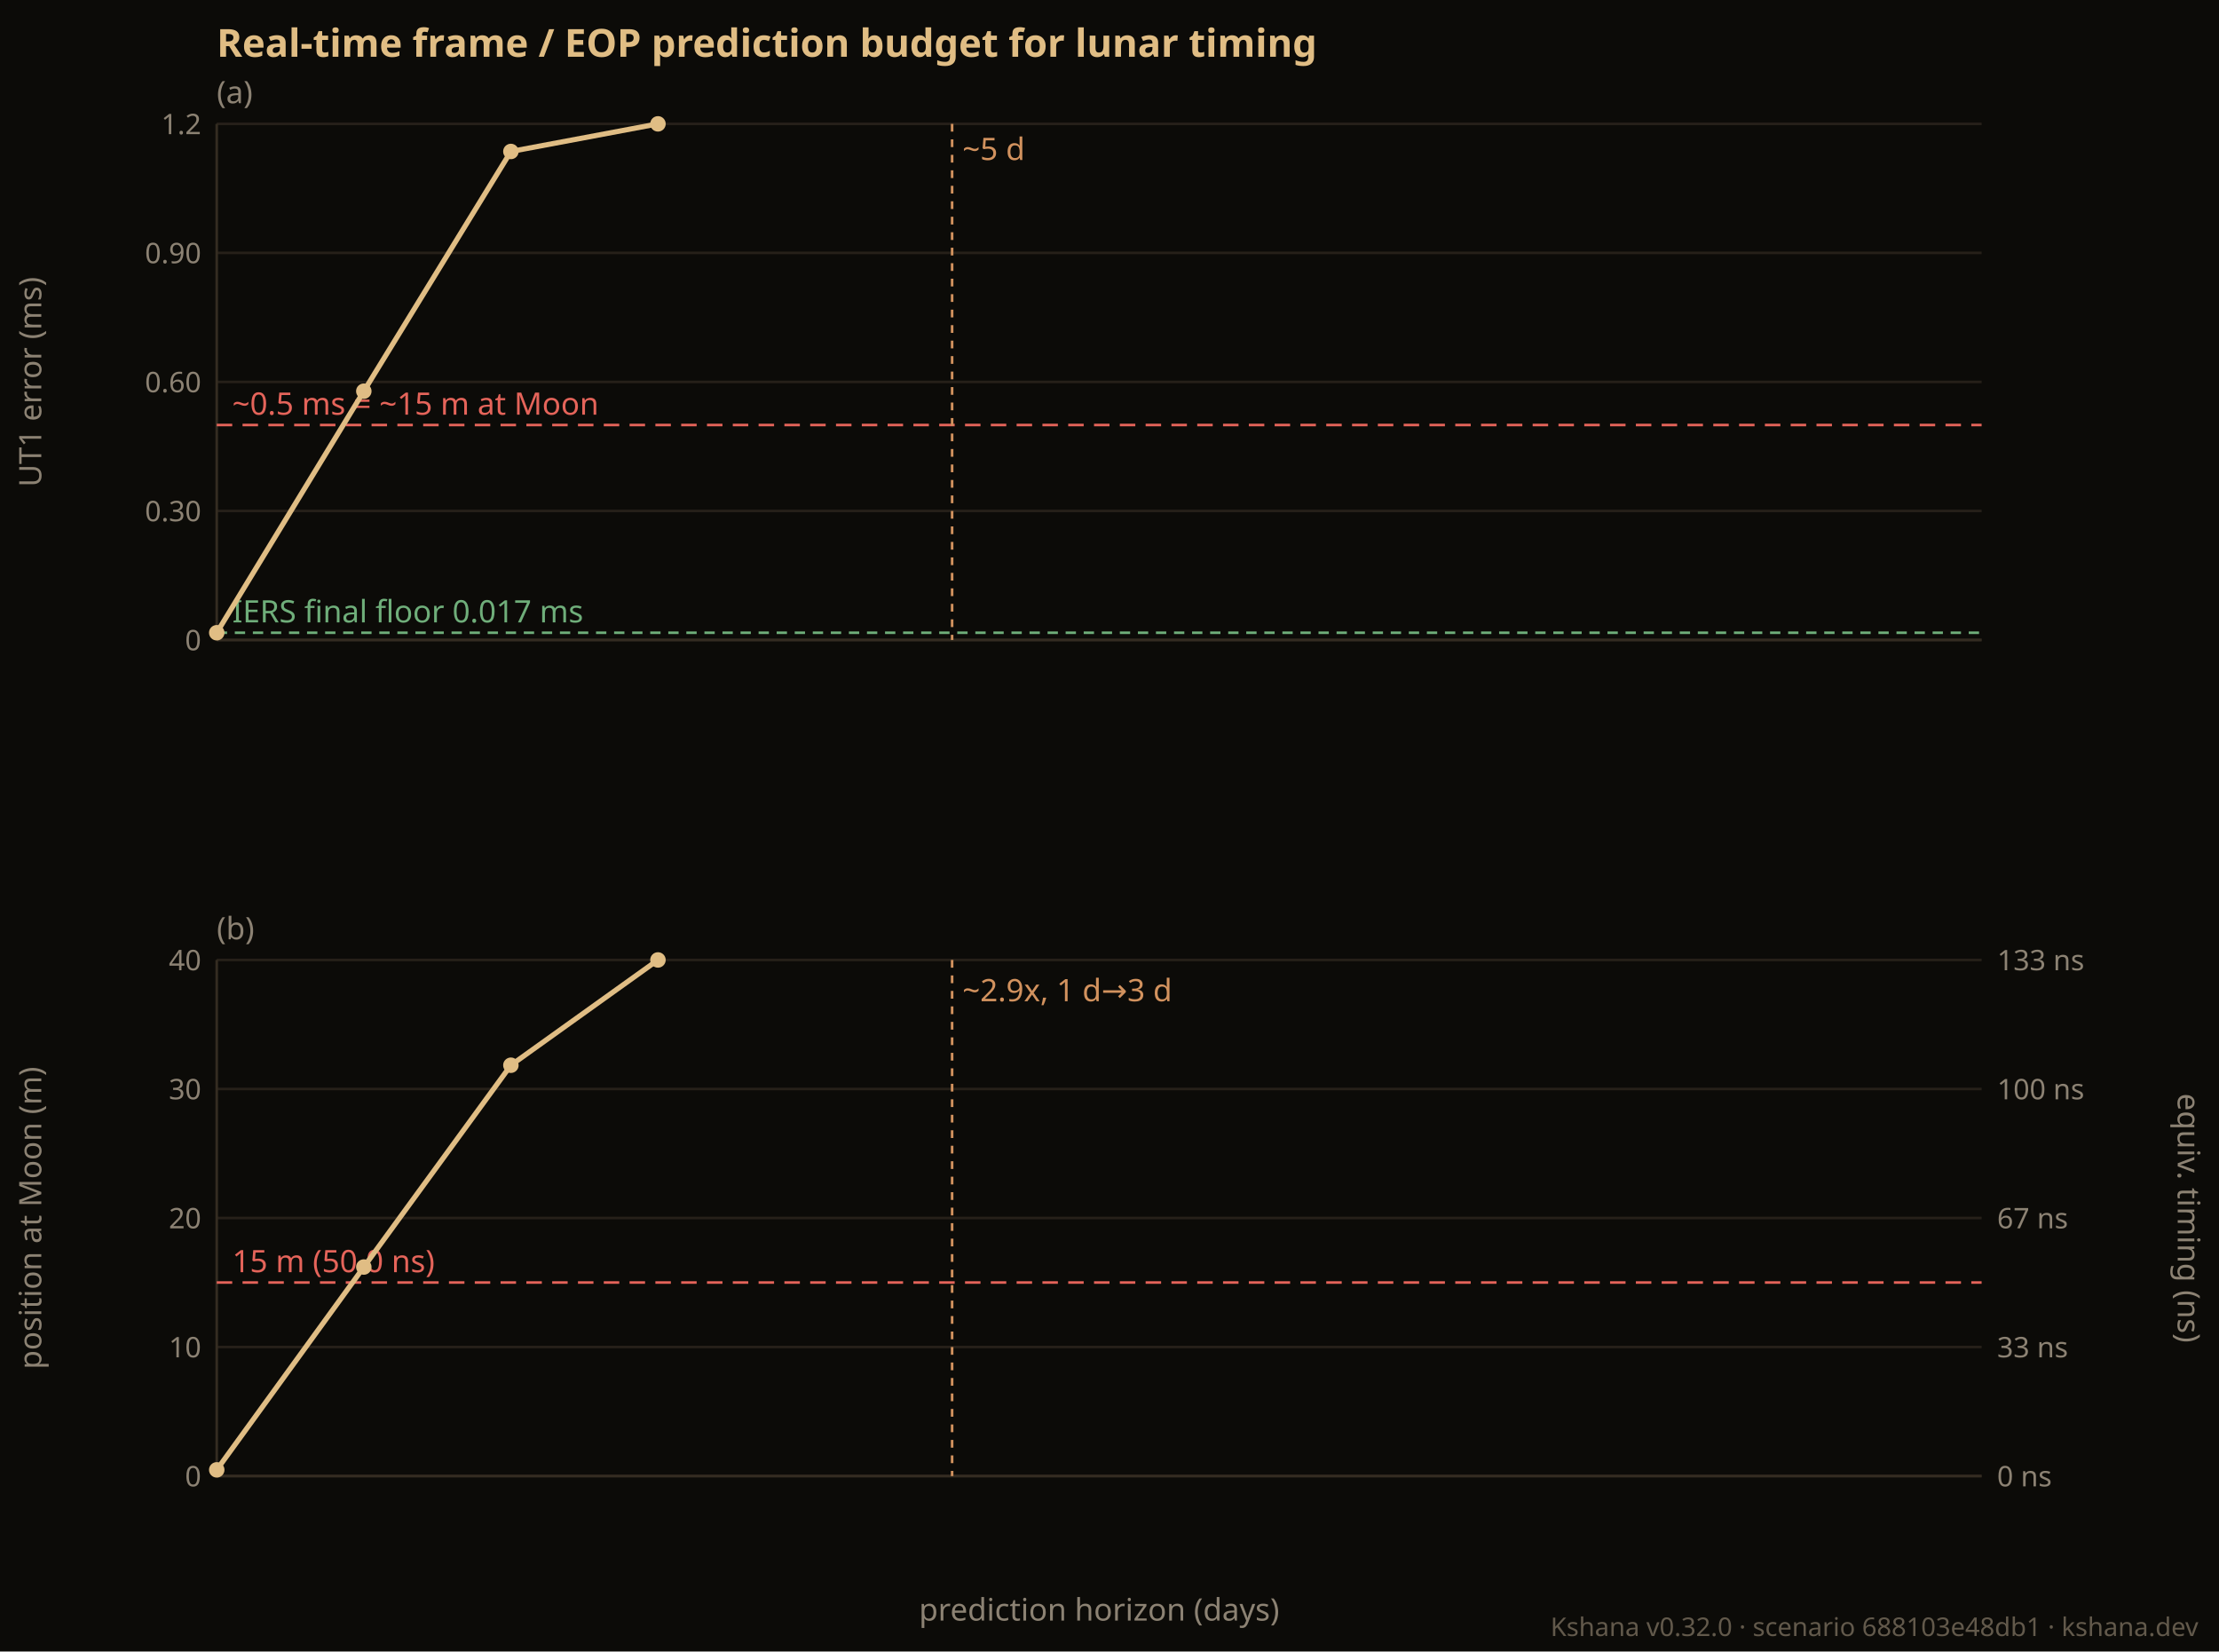
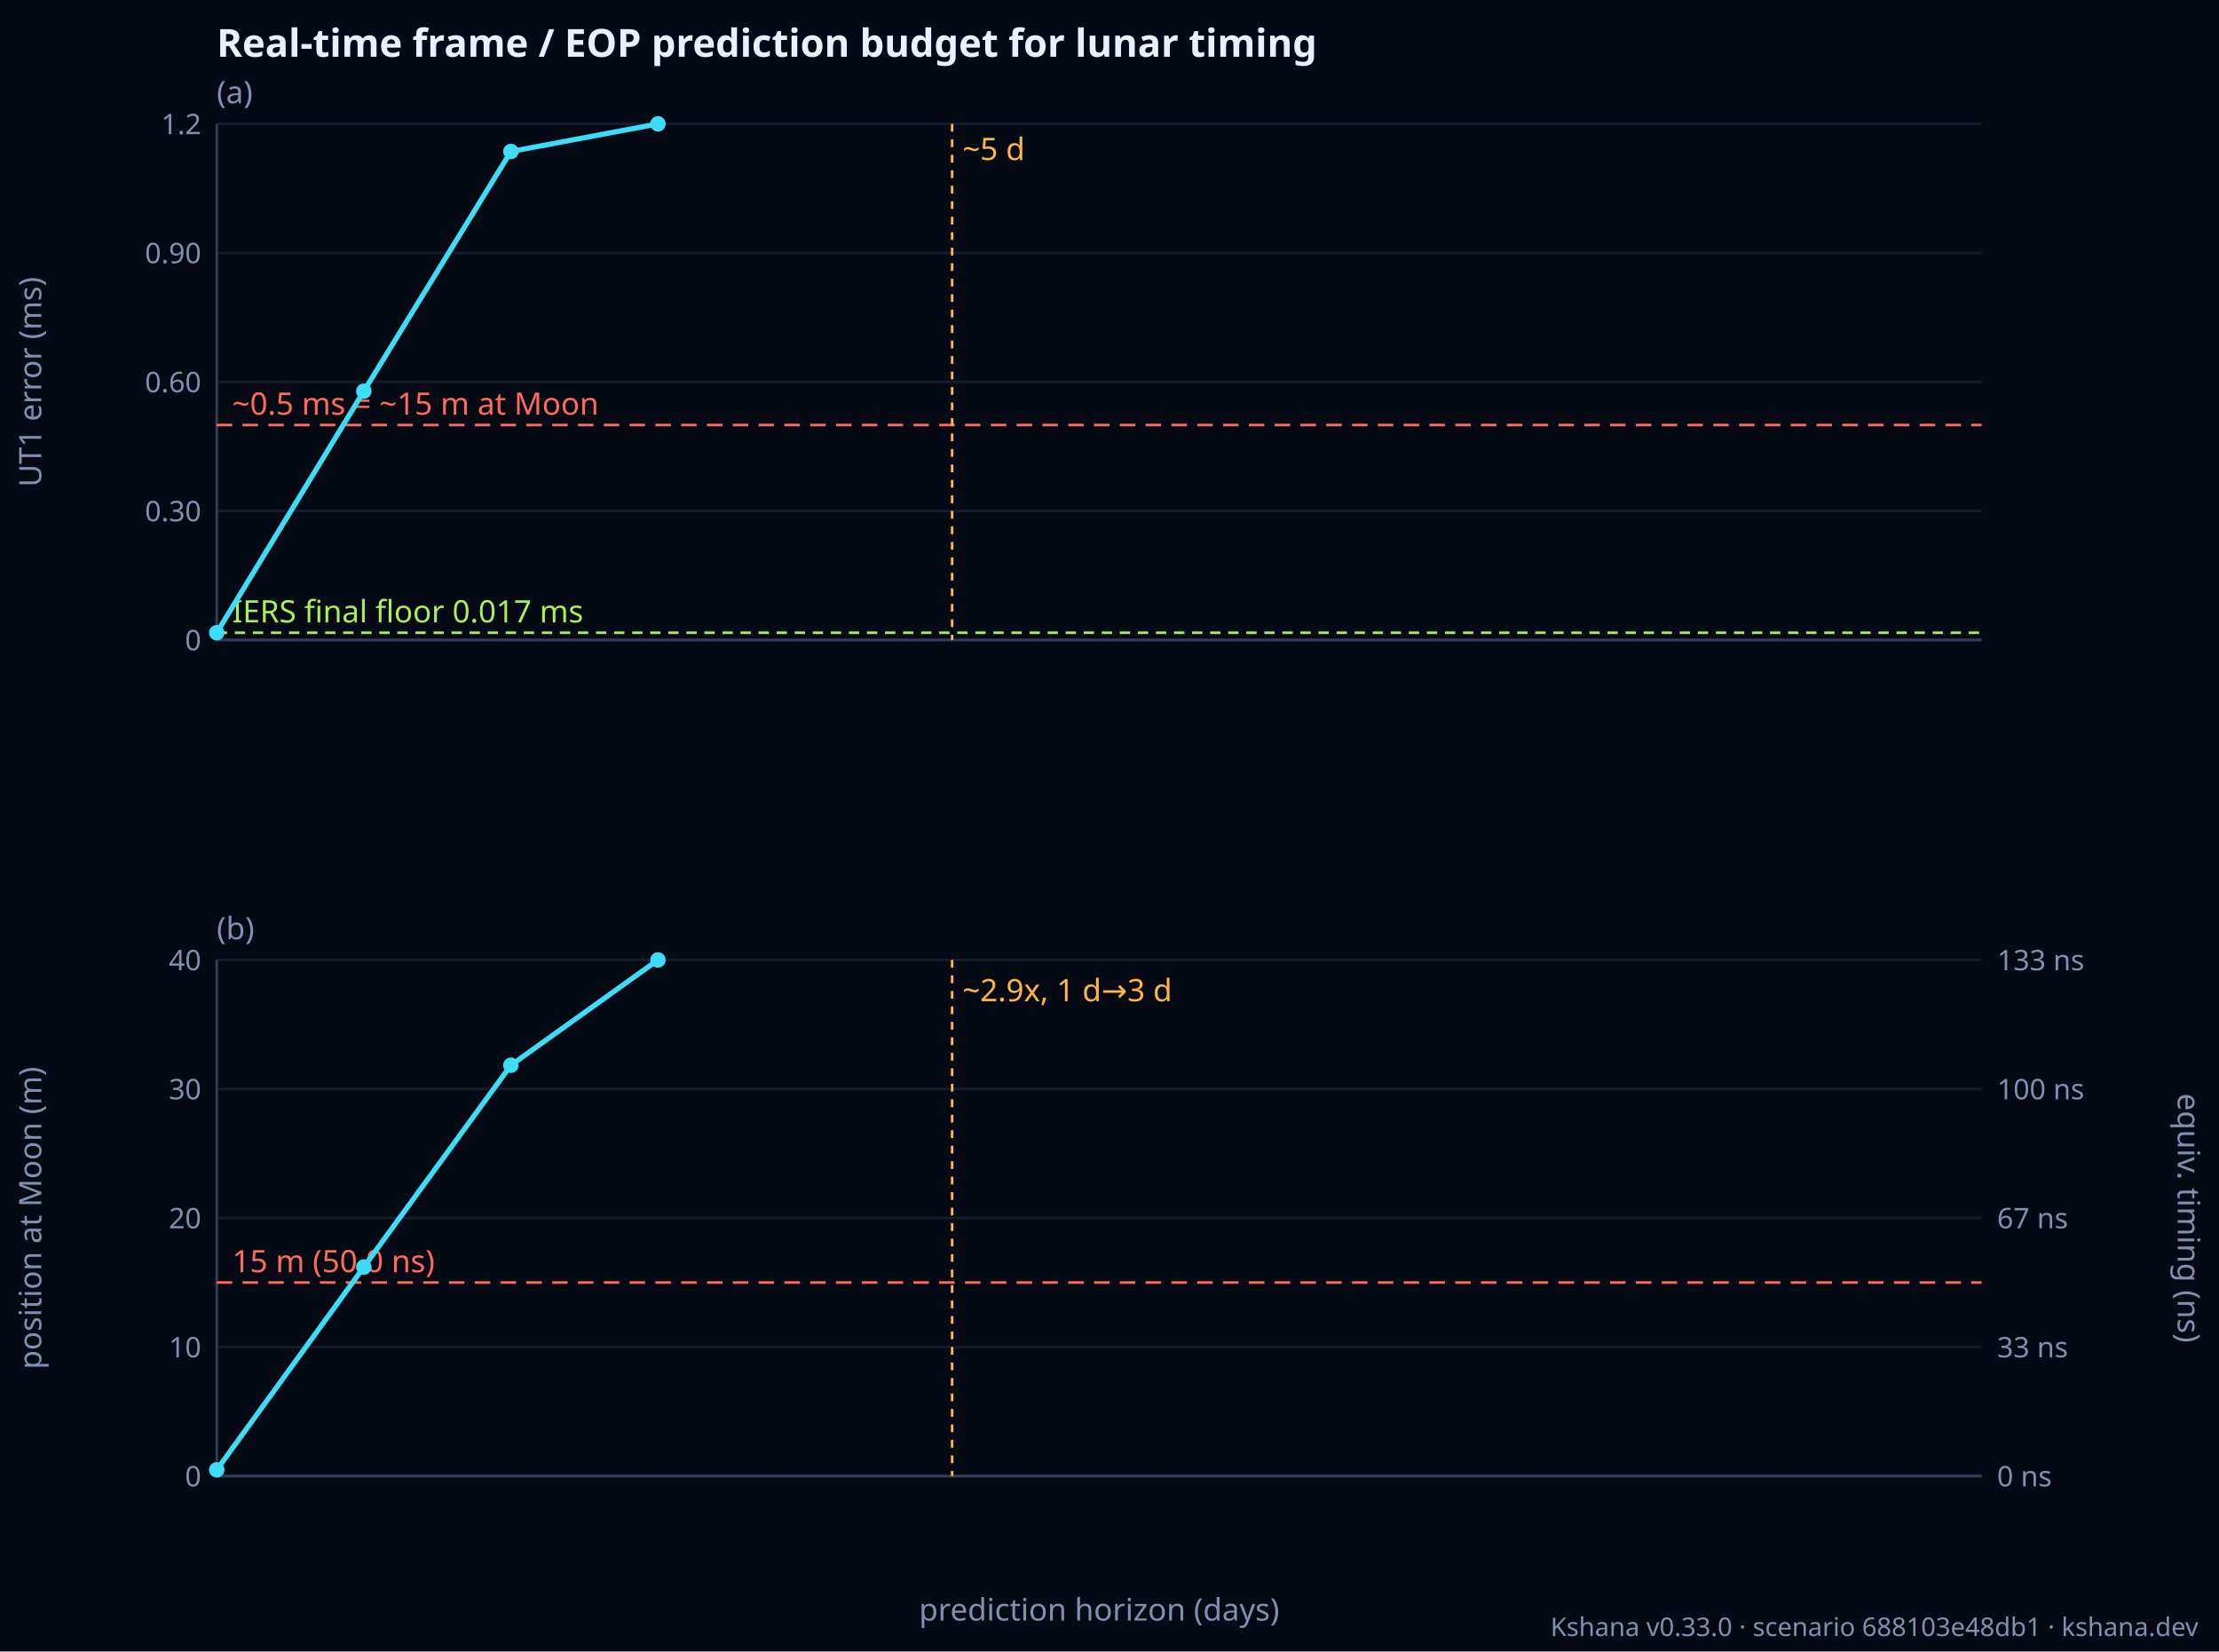
- <svg xmlns="http://www.w3.org/2000/svg" width="860" height="640" font-family="sans-serif" font-size="12" fill="#bcb3a3">
-   <rect width="860" height="640" fill="#0c0b08" />
-   <text x="84" y="22" font-size="15" font-weight="bold" fill="#e0bd84">Real-time frame / EOP prediction budget for lunar timing</text>
-   <line x1="84" y1="248.0" x2="768" y2="248.0" stroke="#262019" />
-   <text x="78" y="252.0" text-anchor="end" fill="#8c8273" font-size="11">0</text>
-   <line x1="84" y1="198.0" x2="768" y2="198.0" stroke="#262019" />
-   <text x="78" y="202.0" text-anchor="end" fill="#8c8273" font-size="11">0.30</text>
-   <line x1="84" y1="148.0" x2="768" y2="148.0" stroke="#262019" />
-   <text x="78" y="152.0" text-anchor="end" fill="#8c8273" font-size="11">0.60</text>
-   <line x1="84" y1="98.0" x2="768" y2="98.0" stroke="#262019" />
-   <text x="78" y="102.0" text-anchor="end" fill="#8c8273" font-size="11">0.90</text>
-   <line x1="84" y1="48.0" x2="768" y2="48.0" stroke="#262019" />
-   <text x="78" y="52.0" text-anchor="end" fill="#8c8273" font-size="11">1.2</text>
-   <text x="16" y="148.0" text-anchor="middle" fill="#8c8273" font-size="12" transform="rotate(-90 16 148.0)">UT1 error (ms)</text>
-   <line x1="84" y1="48" x2="84" y2="248" stroke="#342c21" />
-   <line x1="84" y1="248" x2="768" y2="248" stroke="#342c21" />
-   <text x="84" y="40" fill="#8c8273">(a)</text>
-   <line x1="84" y1="245.2" x2="768" y2="245.2" stroke="#6fae7a" stroke-dasharray="4 3" />
-   <text x="90" y="241.2" fill="#6fae7a">IERS final floor 0.017 ms</text>
-   <line x1="84" y1="164.7" x2="768" y2="164.7" stroke="#e5645a" stroke-dasharray="6 4" />
-   <text x="90" y="160.7" fill="#e5645a">~0.5 ms = ~15 m at Moon</text>
-   <line x1="369.0" y1="48" x2="369.0" y2="248" stroke="#d2925e" stroke-dasharray="3 3" />
-   <text x="373.0" y="62" fill="#d2925e">~5 d</text>
-   <polyline fill="none" stroke="#e0bd84" stroke-width="2" points="84.0,245.2 141.0,151.6 198.0,58.7 255.0,48.0" />
-   <circle cx="84.0" cy="245.2" r="3" fill="#e0bd84" />
-   <circle cx="141.0" cy="151.6" r="3" fill="#e0bd84" />
-   <circle cx="198.0" cy="58.7" r="3" fill="#e0bd84" />
-   <circle cx="255.0" cy="48.0" r="3" fill="#e0bd84" />
-   <line x1="84" y1="572.0" x2="768" y2="572.0" stroke="#262019" />
-   <text x="78" y="576.0" text-anchor="end" fill="#8c8273" font-size="11">0</text>
-   <line x1="84" y1="522.0" x2="768" y2="522.0" stroke="#262019" />
-   <text x="78" y="526.0" text-anchor="end" fill="#8c8273" font-size="11">10</text>
-   <line x1="84" y1="472.0" x2="768" y2="472.0" stroke="#262019" />
-   <text x="78" y="476.0" text-anchor="end" fill="#8c8273" font-size="11">20</text>
-   <line x1="84" y1="422.0" x2="768" y2="422.0" stroke="#262019" />
-   <text x="78" y="426.0" text-anchor="end" fill="#8c8273" font-size="11">30</text>
-   <line x1="84" y1="372.0" x2="768" y2="372.0" stroke="#262019" />
-   <text x="78" y="376.0" text-anchor="end" fill="#8c8273" font-size="11">40</text>
-   <text x="16" y="472.0" text-anchor="middle" fill="#8c8273" font-size="12" transform="rotate(-90 16 472.0)">position at Moon (m)</text>
-   <line x1="84" y1="372" x2="84" y2="572" stroke="#342c21" />
-   <line x1="84" y1="572" x2="768" y2="572" stroke="#342c21" />
-   <text x="84" y="364" fill="#8c8273">(b)</text>
-   <text x="774" y="576.0" text-anchor="start" fill="#8c8273" font-size="11">0 ns</text>
-   <text x="774" y="526.0" text-anchor="start" fill="#8c8273" font-size="11">33 ns</text>
-   <text x="774" y="476.0" text-anchor="start" fill="#8c8273" font-size="11">67 ns</text>
-   <text x="774" y="426.0" text-anchor="start" fill="#8c8273" font-size="11">100 ns</text>
-   <text x="774" y="376.0" text-anchor="start" fill="#8c8273" font-size="11">133 ns</text>
-   <text x="844" y="472.0" text-anchor="middle" fill="#8c8273" font-size="12" transform="rotate(90 844 472.0)">equiv. timing (ns)</text>
-   <line x1="84" y1="497.0" x2="768" y2="497.0" stroke="#e5645a" stroke-dasharray="6 4" />
-   <text x="90" y="493.0" fill="#e5645a">15 m (50.0 ns)</text>
-   <line x1="369.0" y1="372" x2="369.0" y2="572" stroke="#d2925e" stroke-dasharray="3 3" />
-   <polyline fill="none" stroke="#e0bd84" stroke-width="2" points="84.0,569.6 141.0,491.0 198.0,412.8 255.0,372.0" />
-   <circle cx="84.0" cy="569.6" r="3" fill="#e0bd84" />
-   <circle cx="141.0" cy="491.0" r="3" fill="#e0bd84" />
-   <circle cx="198.0" cy="412.8" r="3" fill="#e0bd84" />
-   <circle cx="255.0" cy="372.0" r="3" fill="#e0bd84" />
-   <text x="373.0" y="388" fill="#d2925e">~2.9x, 1 d→3 d</text>
-   <text x="426" y="628" text-anchor="middle" fill="#8c8273">prediction horizon (days)</text>
-   <text x="852" y="634" text-anchor="end" fill="#62594b" font-size="10" font-family="sans-serif">Kshana v0.32.0 · scenario 688103e48db1 · kshana.dev</text>
+ <svg xmlns="http://www.w3.org/2000/svg" width="860" height="640" font-family="Geist, ui-sans-serif, system-ui, sans-serif" font-size="12" fill="#A7B4D2">
+   <rect width="860" height="640" fill="#060A14" />
+   <text x="84" y="22" font-size="15" font-weight="bold" fill="#EAF0FF">Real-time frame / EOP prediction budget for lunar timing</text>
+   <line x1="84" y1="248.0" x2="768" y2="248.0" stroke="#161C2B" />
+   <text x="78" y="252.0" text-anchor="end" fill="#8190B0" font-size="11">0</text>
+   <line x1="84" y1="198.0" x2="768" y2="198.0" stroke="#161C2B" />
+   <text x="78" y="202.0" text-anchor="end" fill="#8190B0" font-size="11">0.30</text>
+   <line x1="84" y1="148.0" x2="768" y2="148.0" stroke="#161C2B" />
+   <text x="78" y="152.0" text-anchor="end" fill="#8190B0" font-size="11">0.60</text>
+   <line x1="84" y1="98.0" x2="768" y2="98.0" stroke="#161C2B" />
+   <text x="78" y="102.0" text-anchor="end" fill="#8190B0" font-size="11">0.90</text>
+   <line x1="84" y1="48.0" x2="768" y2="48.0" stroke="#161C2B" />
+   <text x="78" y="52.0" text-anchor="end" fill="#8190B0" font-size="11">1.2</text>
+   <text x="16" y="148.0" text-anchor="middle" fill="#8190B0" font-size="12" transform="rotate(-90 16 148.0)">UT1 error (ms)</text>
+   <line x1="84" y1="48" x2="84" y2="248" stroke="#343F57" />
+   <line x1="84" y1="248" x2="768" y2="248" stroke="#343F57" />
+   <text x="84" y="40" fill="#8190B0">(a)</text>
+   <line x1="84" y1="245.2" x2="768" y2="245.2" stroke="#A8EE5E" stroke-dasharray="4 3" />
+   <text x="90" y="241.2" fill="#A8EE5E">IERS final floor 0.017 ms</text>
+   <line x1="84" y1="164.7" x2="768" y2="164.7" stroke="#FF6A5C" stroke-dasharray="6 4" />
+   <text x="90" y="160.7" fill="#FF6A5C">~0.5 ms = ~15 m at Moon</text>
+   <line x1="369.0" y1="48" x2="369.0" y2="248" stroke="#FFB547" stroke-dasharray="3 3" />
+   <text x="373.0" y="62" fill="#FFB547">~5 d</text>
+   <polyline fill="none" stroke="#3DDCF7" stroke-width="2" points="84.0,245.2 141.0,151.6 198.0,58.7 255.0,48.0" />
+   <circle cx="84.0" cy="245.2" r="3" fill="#3DDCF7" />
+   <circle cx="141.0" cy="151.6" r="3" fill="#3DDCF7" />
+   <circle cx="198.0" cy="58.7" r="3" fill="#3DDCF7" />
+   <circle cx="255.0" cy="48.0" r="3" fill="#3DDCF7" />
+   <line x1="84" y1="572.0" x2="768" y2="572.0" stroke="#161C2B" />
+   <text x="78" y="576.0" text-anchor="end" fill="#8190B0" font-size="11">0</text>
+   <line x1="84" y1="522.0" x2="768" y2="522.0" stroke="#161C2B" />
+   <text x="78" y="526.0" text-anchor="end" fill="#8190B0" font-size="11">10</text>
+   <line x1="84" y1="472.0" x2="768" y2="472.0" stroke="#161C2B" />
+   <text x="78" y="476.0" text-anchor="end" fill="#8190B0" font-size="11">20</text>
+   <line x1="84" y1="422.0" x2="768" y2="422.0" stroke="#161C2B" />
+   <text x="78" y="426.0" text-anchor="end" fill="#8190B0" font-size="11">30</text>
+   <line x1="84" y1="372.0" x2="768" y2="372.0" stroke="#161C2B" />
+   <text x="78" y="376.0" text-anchor="end" fill="#8190B0" font-size="11">40</text>
+   <text x="16" y="472.0" text-anchor="middle" fill="#8190B0" font-size="12" transform="rotate(-90 16 472.0)">position at Moon (m)</text>
+   <line x1="84" y1="372" x2="84" y2="572" stroke="#343F57" />
+   <line x1="84" y1="572" x2="768" y2="572" stroke="#343F57" />
+   <text x="84" y="364" fill="#8190B0">(b)</text>
+   <text x="774" y="576.0" text-anchor="start" fill="#8190B0" font-size="11">0 ns</text>
+   <text x="774" y="526.0" text-anchor="start" fill="#8190B0" font-size="11">33 ns</text>
+   <text x="774" y="476.0" text-anchor="start" fill="#8190B0" font-size="11">67 ns</text>
+   <text x="774" y="426.0" text-anchor="start" fill="#8190B0" font-size="11">100 ns</text>
+   <text x="774" y="376.0" text-anchor="start" fill="#8190B0" font-size="11">133 ns</text>
+   <text x="844" y="472.0" text-anchor="middle" fill="#8190B0" font-size="12" transform="rotate(90 844 472.0)">equiv. timing (ns)</text>
+   <line x1="84" y1="497.0" x2="768" y2="497.0" stroke="#FF6A5C" stroke-dasharray="6 4" />
+   <text x="90" y="493.0" fill="#FF6A5C">15 m (50.0 ns)</text>
+   <line x1="369.0" y1="372" x2="369.0" y2="572" stroke="#FFB547" stroke-dasharray="3 3" />
+   <polyline fill="none" stroke="#3DDCF7" stroke-width="2" points="84.0,569.6 141.0,491.0 198.0,412.8 255.0,372.0" />
+   <circle cx="84.0" cy="569.6" r="3" fill="#3DDCF7" />
+   <circle cx="141.0" cy="491.0" r="3" fill="#3DDCF7" />
+   <circle cx="198.0" cy="412.8" r="3" fill="#3DDCF7" />
+   <circle cx="255.0" cy="372.0" r="3" fill="#3DDCF7" />
+   <text x="373.0" y="388" fill="#FFB547">~2.9x, 1 d→3 d</text>
+   <text x="426" y="628" text-anchor="middle" fill="#8190B0">prediction horizon (days)</text>
+   <text x="852" y="634" text-anchor="end" fill="#8190B0" font-size="10" font-family="Geist, ui-sans-serif, system-ui, sans-serif">Kshana v0.33.0 · scenario 688103e48db1 · kshana.dev</text>
</svg>
